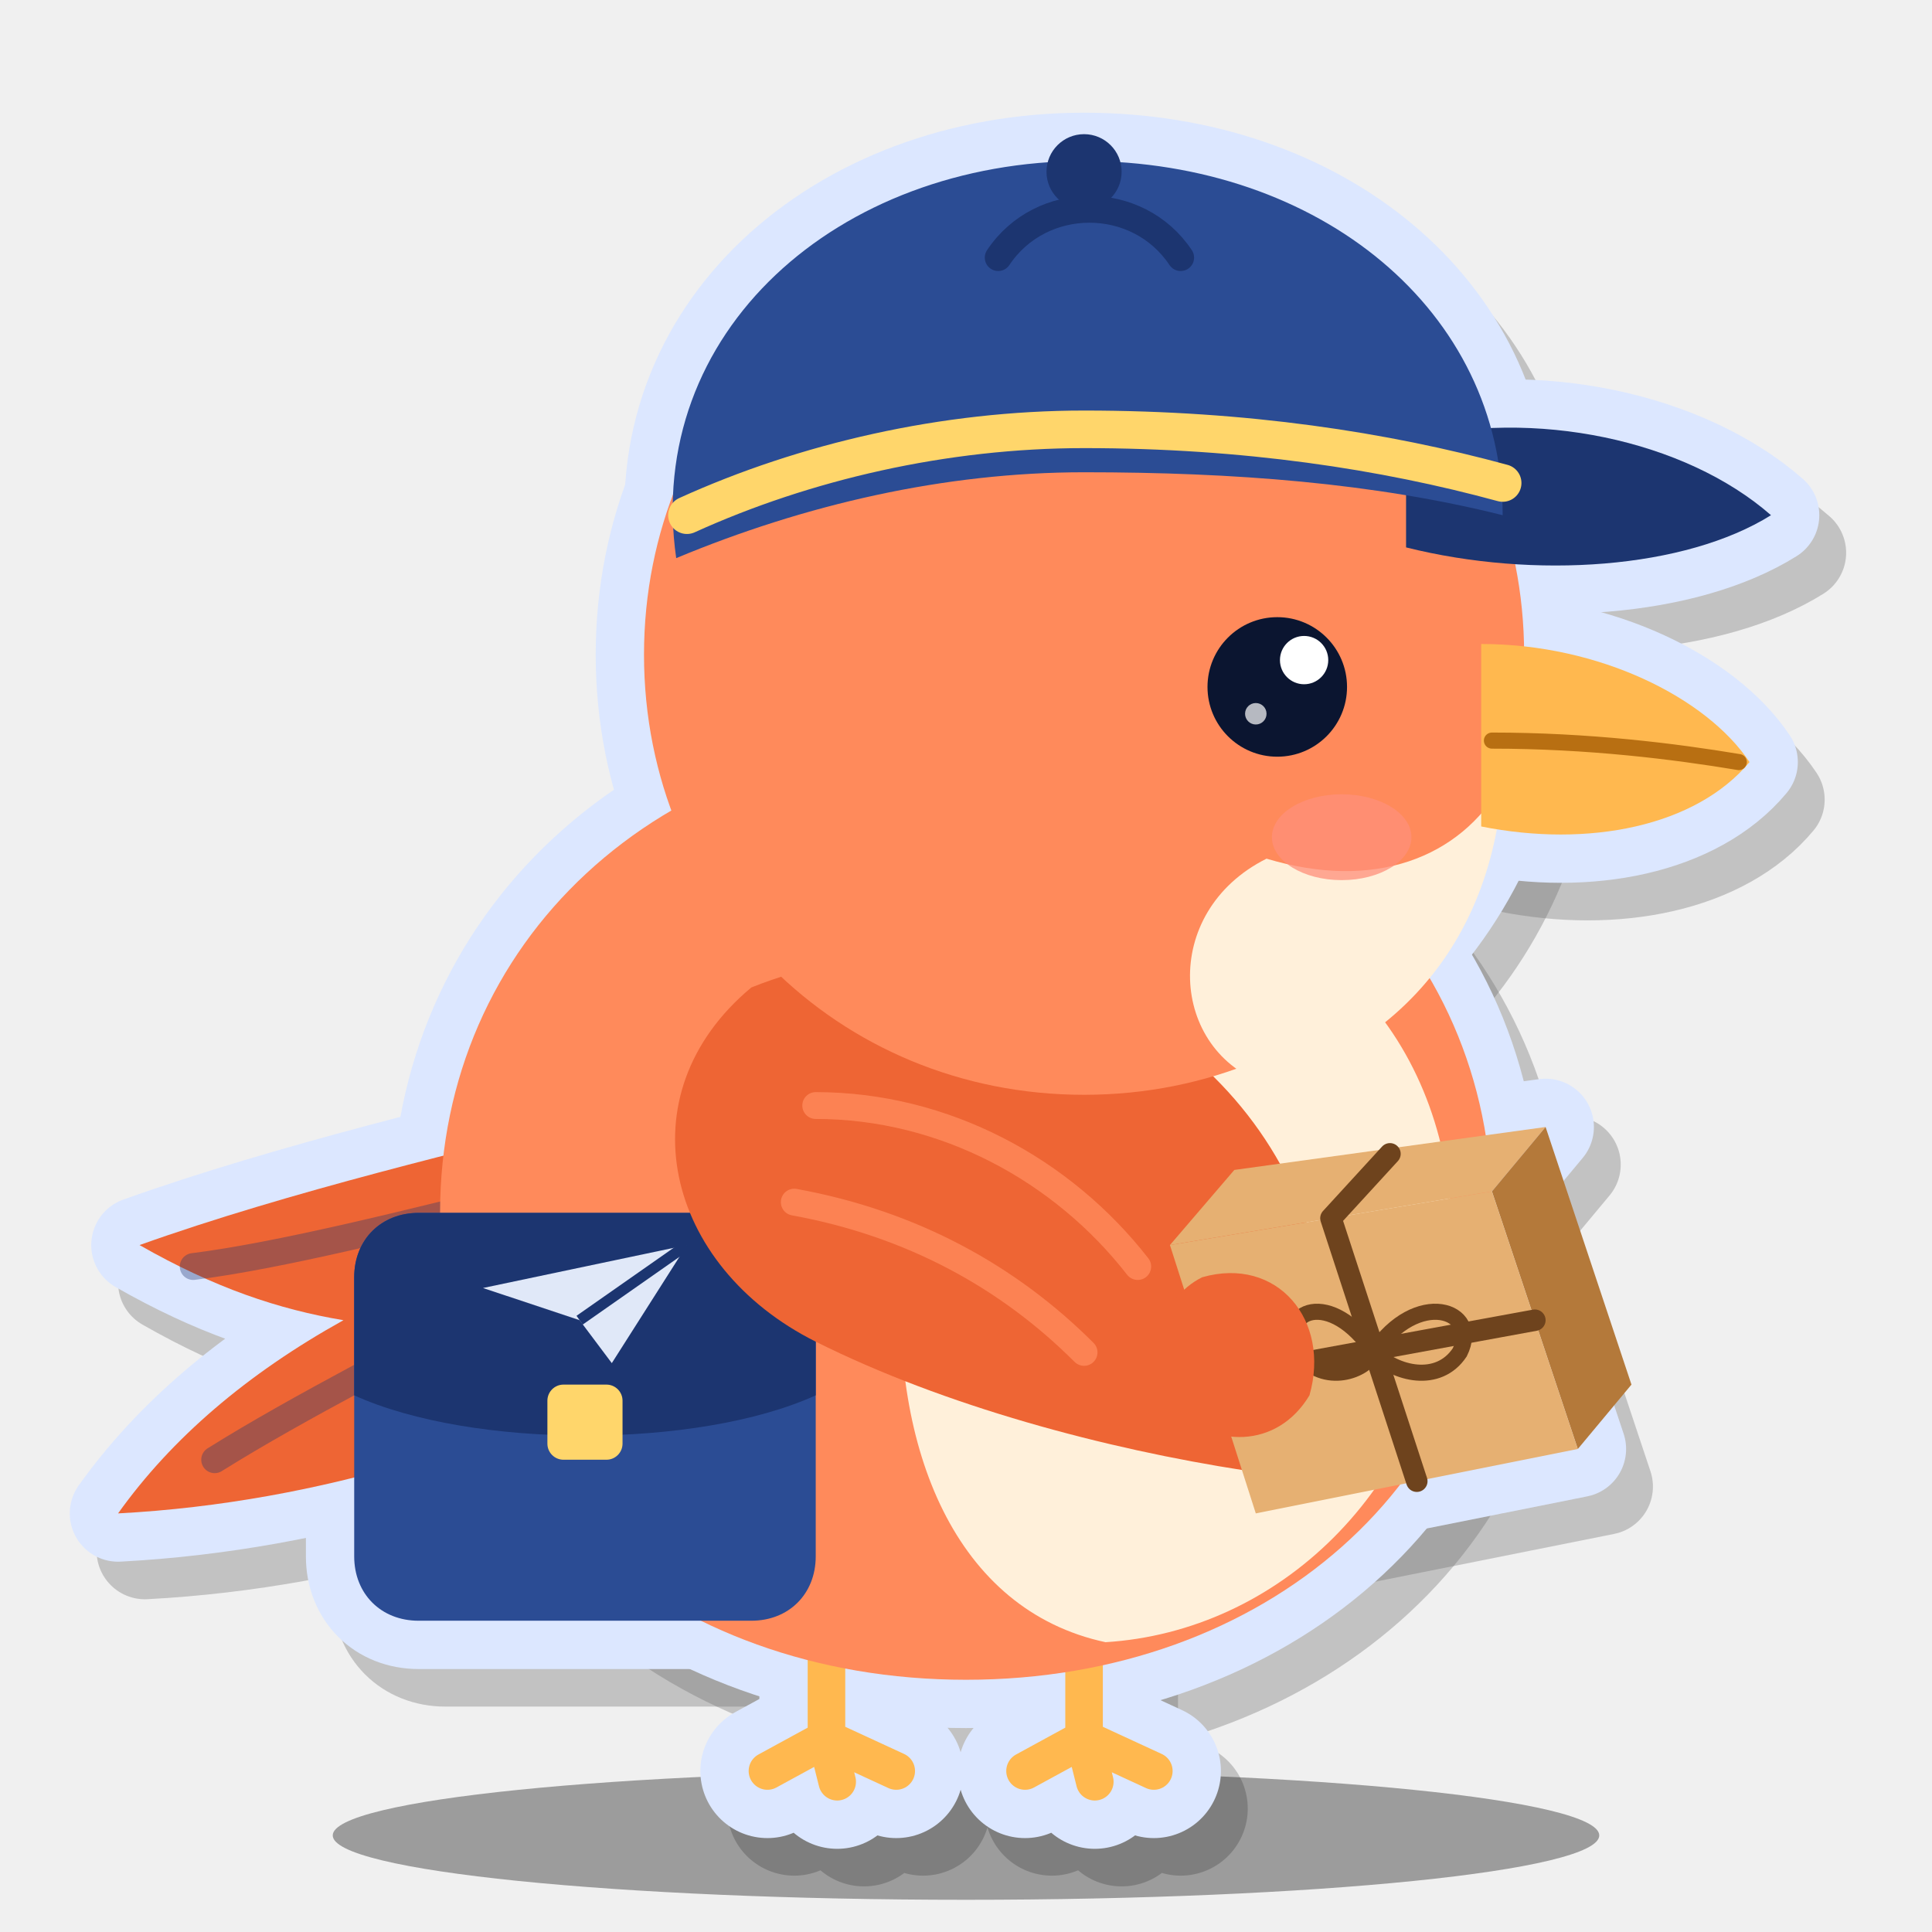
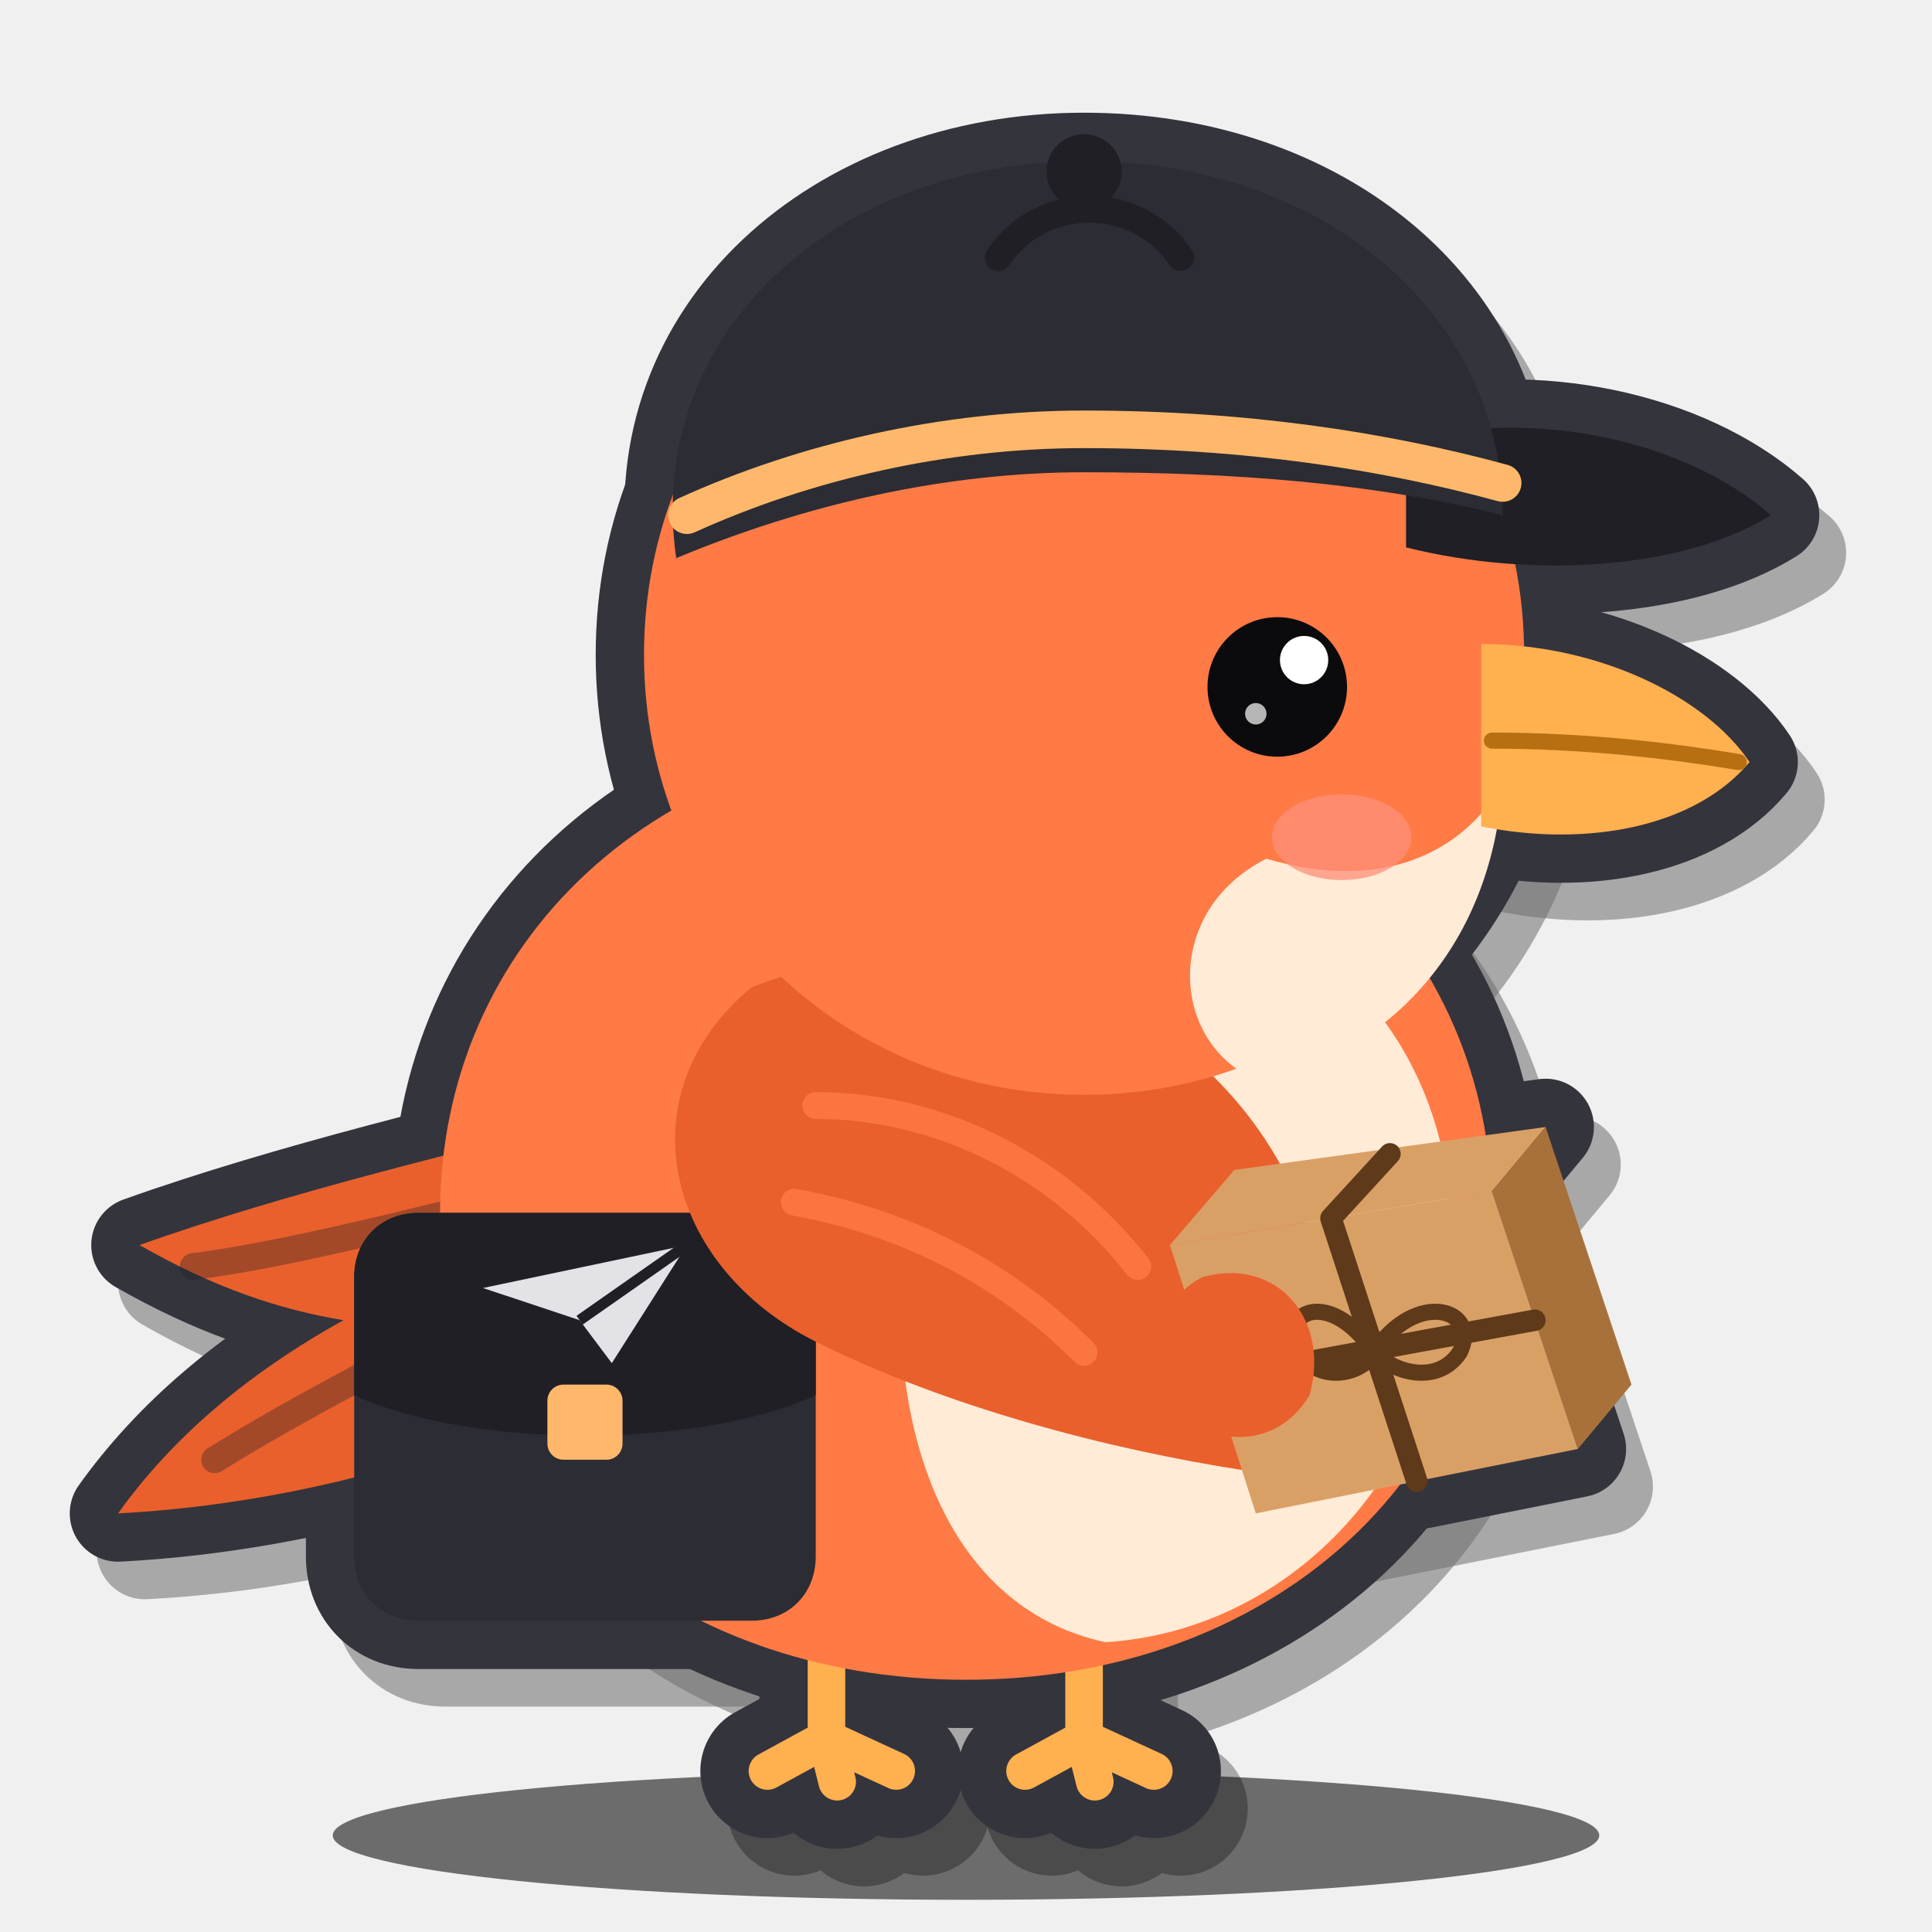
<svg xmlns="http://www.w3.org/2000/svg" viewBox="20 30 360 360" width="360" height="360" role="img" aria-labelledby="t">
  <g>
-     <ellipse cx="200" cy="372" rx="118" ry="12" fill="rgba(0,0,0,.35)" />
+     <ellipse cx="200" cy="372" rx="118" ry="12" fill="rgba(0,0,0,.55)" />
    <g transform="translate(5 7)" opacity=".55">
-       <g fill="rgba(0,0,0,.35)" stroke="rgba(0,0,0,.35)" stroke-width="18" stroke-linejoin="round">
+       <g fill="rgba(0,0,0,.55)" stroke="rgba(0,0,0,.55)" stroke-width="18" stroke-linejoin="round">
        <path d="M132 238 C108 244 74 252 46 262 C60 270 72 274 84 276 C66 286 52 298 42 312 C80 310 116 298 140 284 Z" />
        <path d="M200 167 C258 167 298 206 298 256 C298 306 256 343 200 343 C144 343 102 306 102 256 C102 206 142 167 200 167 Z" />
        <path d="M222 70 C268 70 304 106 304 152 C304 198 268 234 222 234 C176 234 140 198 140 152 C140 106 176 70 222 70 Z" />
        <path d="M146 134 C140 92 176 60 222 60 C266 60 300 88 300 126 C276 120 250 118 222 118 C196 118 170 124 146 134 Z" />
        <path d="M282 112 C306 106 334 112 350 126 C334 136 306 138 282 132 Z" />
        <path d="M296 150 C318 150 338 160 346 172 C336 184 316 188 296 184 Z" />
        <path d="M86 268 C86 261 91 256 98 256 L160 256 C167 256 172 261 172 268 L172 320 C172 327 167 332 160 332 L98 332 C91 332 86 327 86 320 Z" />
        <path d="M238 262 L298 252 L314 300 L254 312 Z" />
        <path d="M238 262 L298 252 L308 240 L250 248 Z" />
      </g>
-       <path d="M174 334 L174 354 M163 360 L174 354 L187 360 M174 354 L176 362" fill="none" stroke="rgba(0,0,0,.35)" stroke-width="25" stroke-linecap="round" stroke-linejoin="round" />
-       <path d="M222 334 L222 354 M211 360 L222 354 L235 360 M222 354 L224 362" fill="none" stroke="rgba(0,0,0,.35)" stroke-width="25" stroke-linecap="round" stroke-linejoin="round" />
+       <path d="M174 334 L174 354 M163 360 L174 354 L187 360 M174 354 L176 362" fill="none" stroke="rgba(0,0,0,.55)" stroke-width="25" stroke-linecap="round" stroke-linejoin="round" />
+       <path d="M222 334 L222 354 M211 360 L222 354 L235 360 M222 354 L224 362" fill="none" stroke="rgba(0,0,0,.55)" stroke-width="25" stroke-linecap="round" stroke-linejoin="round" />
    </g>
-     <g fill="#DCE7FF" stroke="#DCE7FF" stroke-width="18" stroke-linejoin="round">
+     <g fill="#34343D" stroke="#34343D" stroke-width="18" stroke-linejoin="round">
      <path d="M132 238 C108 244 74 252 46 262 C60 270 72 274 84 276 C66 286 52 298 42 312 C80 310 116 298 140 284 Z" />
      <path d="M200 167 C258 167 298 206 298 256 C298 306 256 343 200 343 C144 343 102 306 102 256 C102 206 142 167 200 167 Z" />
      <path d="M222 70 C268 70 304 106 304 152 C304 198 268 234 222 234 C176 234 140 198 140 152 C140 106 176 70 222 70 Z" />
      <path d="M146 134 C140 92 176 60 222 60 C266 60 300 88 300 126 C276 120 250 118 222 118 C196 118 170 124 146 134 Z" />
      <path d="M282 112 C306 106 334 112 350 126 C334 136 306 138 282 132 Z" />
      <path d="M296 150 C318 150 338 160 346 172 C336 184 316 188 296 184 Z" />
      <path d="M86 268 C86 261 91 256 98 256 L160 256 C167 256 172 261 172 268 L172 320 C172 327 167 332 160 332 L98 332 C91 332 86 327 86 320 Z" />
      <path d="M238 262 L298 252 L314 300 L254 312 Z" />
      <path d="M238 262 L298 252 L308 240 L250 248 Z" />
    </g>
-     <path d="M174 334 L174 354 M163 360 L174 354 L187 360 M174 354 L176 362" fill="none" stroke="#DCE7FF" stroke-width="25" stroke-linecap="round" stroke-linejoin="round" />
-     <path d="M222 334 L222 354 M211 360 L222 354 L235 360 M222 354 L224 362" fill="none" stroke="#DCE7FF" stroke-width="25" stroke-linecap="round" stroke-linejoin="round" />
-     <path d="M174 334 L174 354 M163 360 L174 354 L187 360 M174 354 L176 362" fill="none" stroke="#FFB84F" stroke-width="7" stroke-linecap="round" stroke-linejoin="round" />
-     <path d="M222 334 L222 354 M211 360 L222 354 L235 360 M222 354 L224 362" fill="none" stroke="#FFB84F" stroke-width="7" stroke-linecap="round" stroke-linejoin="round" />
-     <path d="M132 238 C108 244 74 252 46 262 C60 270 72 274 84 276 C66 286 52 298 42 312 C80 310 116 298 140 284 Z" fill="#EE6534" />
-     <path d="M120 252 C96 258 72 264 56 266 M118 270 C96 282 76 292 60 302" fill="none" stroke="#1C3570" stroke-width="5" stroke-linecap="round" opacity=".35" />
-     <path d="M200 167 C258 167 298 206 298 256 C298 306 256 343 200 343 C144 343 102 306 102 256 C102 206 142 167 200 167 Z" fill="#FF8A5B" />
-     <path d="M236 196 C276 202 294 236 290 270 C286 308 258 334 226 336 C198 330 186 300 188 266 C190 230 206 200 236 196 Z" fill="#FFF0DA" />
-     <path d="M150 266 L270 196" stroke="#2B4C94" stroke-width="16" stroke-linecap="round" />
-     <path d="M150 266 L270 196" stroke="#FFD66B" stroke-width="3" stroke-dasharray="6 7" stroke-linecap="round" opacity=".9" />
-     <path d="M86 268 C86 261 91 256 98 256 L160 256 C167 256 172 261 172 268 L172 320 C172 327 167 332 160 332 L98 332 C91 332 86 327 86 320 Z" fill="#2B4C94" />
-     <path d="M86 268 C86 261 91 256 98 256 L160 256 C167 256 172 261 172 268 L172 290 C150 300 108 300 86 290 Z" fill="#1C3570" />
-     <rect x="122" y="288" width="14" height="14" rx="3" fill="#FFD66B" />
-     <path d="M110 270 L148 262 L134 284 L128 276 Z" fill="#EAF1FF" opacity=".95" />
-     <path d="M128 276 L148 262" stroke="#1C3570" stroke-width="2" />
-     <path d="M160 214 C200 198 246 216 262 254 C272 278 266 298 252 304 C226 300 196 292 172 280 C144 266 136 234 160 214 Z" fill="#EE6534" />
-     <path d="M172 236 C196 236 218 248 232 266 M168 254 C190 258 208 268 222 282" fill="none" stroke="#FF8A5B" stroke-width="5" stroke-linecap="round" opacity=".8" />
-     <path d="M238 262 L298 252 L308 240 L250 248 Z" fill="#E6B072" />
-     <path d="M298 252 L308 240 L324 288 L314 300 Z" fill="#B4793A" />
-     <path d="M238 262 L298 252 L314 300 L254 312 Z" fill="#E6B072" />
-     <path d="M268 257 L284 306 M246 287 L306 276 M268 257 L279 245" fill="none" stroke="#6E431D" stroke-width="4" stroke-linecap="round" />
-     <path d="M276 282 C268 270 258 274 262 282 C266 288 274 286 276 282 Z M276 282 C284 270 296 274 292 282 C288 288 280 286 276 282 Z" fill="none" stroke="#6E431D" stroke-width="3" />
-     <path d="M244 268 C258 264 268 276 264 290 C258 300 246 300 238 292 C234 282 236 272 244 268 Z" fill="#EE6534" />
-     <path d="M222 70 C268 70 304 106 304 152 C304 198 268 234 222 234 C176 234 140 198 140 152 C140 106 176 70 222 70 Z" fill="#FF8A5B" />
-     <path d="M256 190 C276 196 292 190 300 176 C298 204 282 224 256 232 C238 226 236 200 256 190 Z" fill="#FFF0DA" />
-     <path d="M282 112 C306 106 334 112 350 126 C334 136 306 138 282 132 Z" fill="#1C3570" />
-     <path d="M146 134 C140 92 176 60 222 60 C266 60 300 88 300 126 C276 120 250 118 222 118 C196 118 170 124 146 134 Z" fill="#2B4C94" />
-     <path d="M148 126 C170 116 196 110 222 110 C252 110 278 114 300 120" fill="none" stroke="#FFD66B" stroke-width="7" stroke-linecap="round" />
-     <path d="M206 78 C214 66 232 66 240 78" fill="none" stroke="#1C3570" stroke-width="5" stroke-linecap="round" />
-     <circle cx="222" cy="62" r="7" fill="#1C3570" />
-     <path d="M296 150 C318 150 338 160 346 172 C336 184 316 188 296 184 Z" fill="#FFB84F" />
+     <path d="M174 334 L174 354 M163 360 L174 354 L187 360 M174 354 L176 362" fill="none" stroke="#34343D" stroke-width="25" stroke-linecap="round" stroke-linejoin="round" />
+     <path d="M222 334 L222 354 M211 360 L222 354 L235 360 M222 354 L224 362" fill="none" stroke="#34343D" stroke-width="25" stroke-linecap="round" stroke-linejoin="round" />
+     <path d="M174 334 L174 354 M163 360 L174 354 L187 360 M174 354 L176 362" fill="none" stroke="#FFB04F" stroke-width="7" stroke-linecap="round" stroke-linejoin="round" />
+     <path d="M222 334 L222 354 M211 360 L222 354 L235 360 M222 354 L224 362" fill="none" stroke="#FFB04F" stroke-width="7" stroke-linecap="round" stroke-linejoin="round" />
+     <path d="M132 238 C108 244 74 252 46 262 C60 270 72 274 84 276 C66 286 52 298 42 312 C80 310 116 298 140 284 Z" fill="#E9602C" />
+     <path d="M120 252 C96 258 72 264 56 266 M118 270 C96 282 76 292 60 302" fill="none" stroke="#1F1F25" stroke-width="5" stroke-linecap="round" opacity=".35" />
+     <path d="M200 167 C258 167 298 206 298 256 C298 306 256 343 200 343 C144 343 102 306 102 256 C102 206 142 167 200 167 Z" fill="#FF7A45" />
+     <path d="M236 196 C276 202 294 236 290 270 C286 308 258 334 226 336 C198 330 186 300 188 266 C190 230 206 200 236 196 Z" fill="#FFEBD6" />
+     <path d="M150 266 L270 196" stroke="#2C2C34" stroke-width="16" stroke-linecap="round" />
+     <path d="M150 266 L270 196" stroke="#FFB86B" stroke-width="3" stroke-dasharray="6 7" stroke-linecap="round" opacity=".9" />
+     <path d="M86 268 C86 261 91 256 98 256 L160 256 C167 256 172 261 172 268 L172 320 C172 327 167 332 160 332 L98 332 C91 332 86 327 86 320 Z" fill="#2C2C34" />
+     <path d="M86 268 C86 261 91 256 98 256 L160 256 C167 256 172 261 172 268 L172 290 C150 300 108 300 86 290 Z" fill="#1F1F25" />
+     <rect x="122" y="288" width="14" height="14" rx="3" fill="#FFB86B" />
+     <path d="M110 270 L148 262 L134 284 L128 276 Z" fill="#EDEDF0" opacity=".95" />
+     <path d="M128 276 L148 262" stroke="#1F1F25" stroke-width="2" />
+     <path d="M160 214 C200 198 246 216 262 254 C272 278 266 298 252 304 C226 300 196 292 172 280 C144 266 136 234 160 214 Z" fill="#E9602C" />
+     <path d="M172 236 C196 236 218 248 232 266 M168 254 C190 258 208 268 222 282" fill="none" stroke="#FF7A45" stroke-width="5" stroke-linecap="round" opacity=".8" />
+     <path d="M238 262 L298 252 L308 240 L250 248 Z" fill="#D9A066" />
+     <path d="M298 252 L308 240 L324 288 L314 300 Z" fill="#A8713A" />
+     <path d="M238 262 L298 252 L314 300 L254 312 Z" fill="#D9A066" />
+     <path d="M268 257 L284 306 M246 287 L306 276 M268 257 L279 245" fill="none" stroke="#5E3A1A" stroke-width="4" stroke-linecap="round" />
+     <path d="M276 282 C268 270 258 274 262 282 C266 288 274 286 276 282 Z M276 282 C284 270 296 274 292 282 C288 288 280 286 276 282 Z" fill="none" stroke="#5E3A1A" stroke-width="3" />
+     <path d="M244 268 C258 264 268 276 264 290 C258 300 246 300 238 292 C234 282 236 272 244 268 Z" fill="#E9602C" />
+     <path d="M222 70 C268 70 304 106 304 152 C304 198 268 234 222 234 C176 234 140 198 140 152 C140 106 176 70 222 70 Z" fill="#FF7A45" />
+     <path d="M256 190 C276 196 292 190 300 176 C298 204 282 224 256 232 C238 226 236 200 256 190 Z" fill="#FFEBD6" />
+     <path d="M282 112 C306 106 334 112 350 126 C334 136 306 138 282 132 Z" fill="#1F1F25" />
+     <path d="M146 134 C140 92 176 60 222 60 C266 60 300 88 300 126 C276 120 250 118 222 118 C196 118 170 124 146 134 Z" fill="#2C2C34" />
+     <path d="M148 126 C170 116 196 110 222 110 C252 110 278 114 300 120" fill="none" stroke="#FFB86B" stroke-width="7" stroke-linecap="round" />
+     <path d="M206 78 C214 66 232 66 240 78" fill="none" stroke="#1F1F25" stroke-width="5" stroke-linecap="round" />
+     <circle cx="222" cy="62" r="7" fill="#1F1F25" />
+     <path d="M296 150 C318 150 338 160 346 172 C336 184 316 188 296 184 Z" fill="#FFB04F" />
    <path d="M298 168 C316 168 332 170 344 172" fill="none" stroke="#B86F12" stroke-width="3" stroke-linecap="round" />
-     <circle cx="258" cy="158" r="13" fill="#0B1530" />
+     <circle cx="258" cy="158" r="13" fill="#0B0B0E" />
    <circle cx="263" cy="153" r="4.5" fill="#FFFFFF" />
    <circle cx="254" cy="163" r="2" fill="#FFFFFF" opacity=".7" />
    <ellipse cx="270" cy="186" rx="13" ry="8" fill="#FF8F7A" opacity=".75" />
  </g>
</svg>
